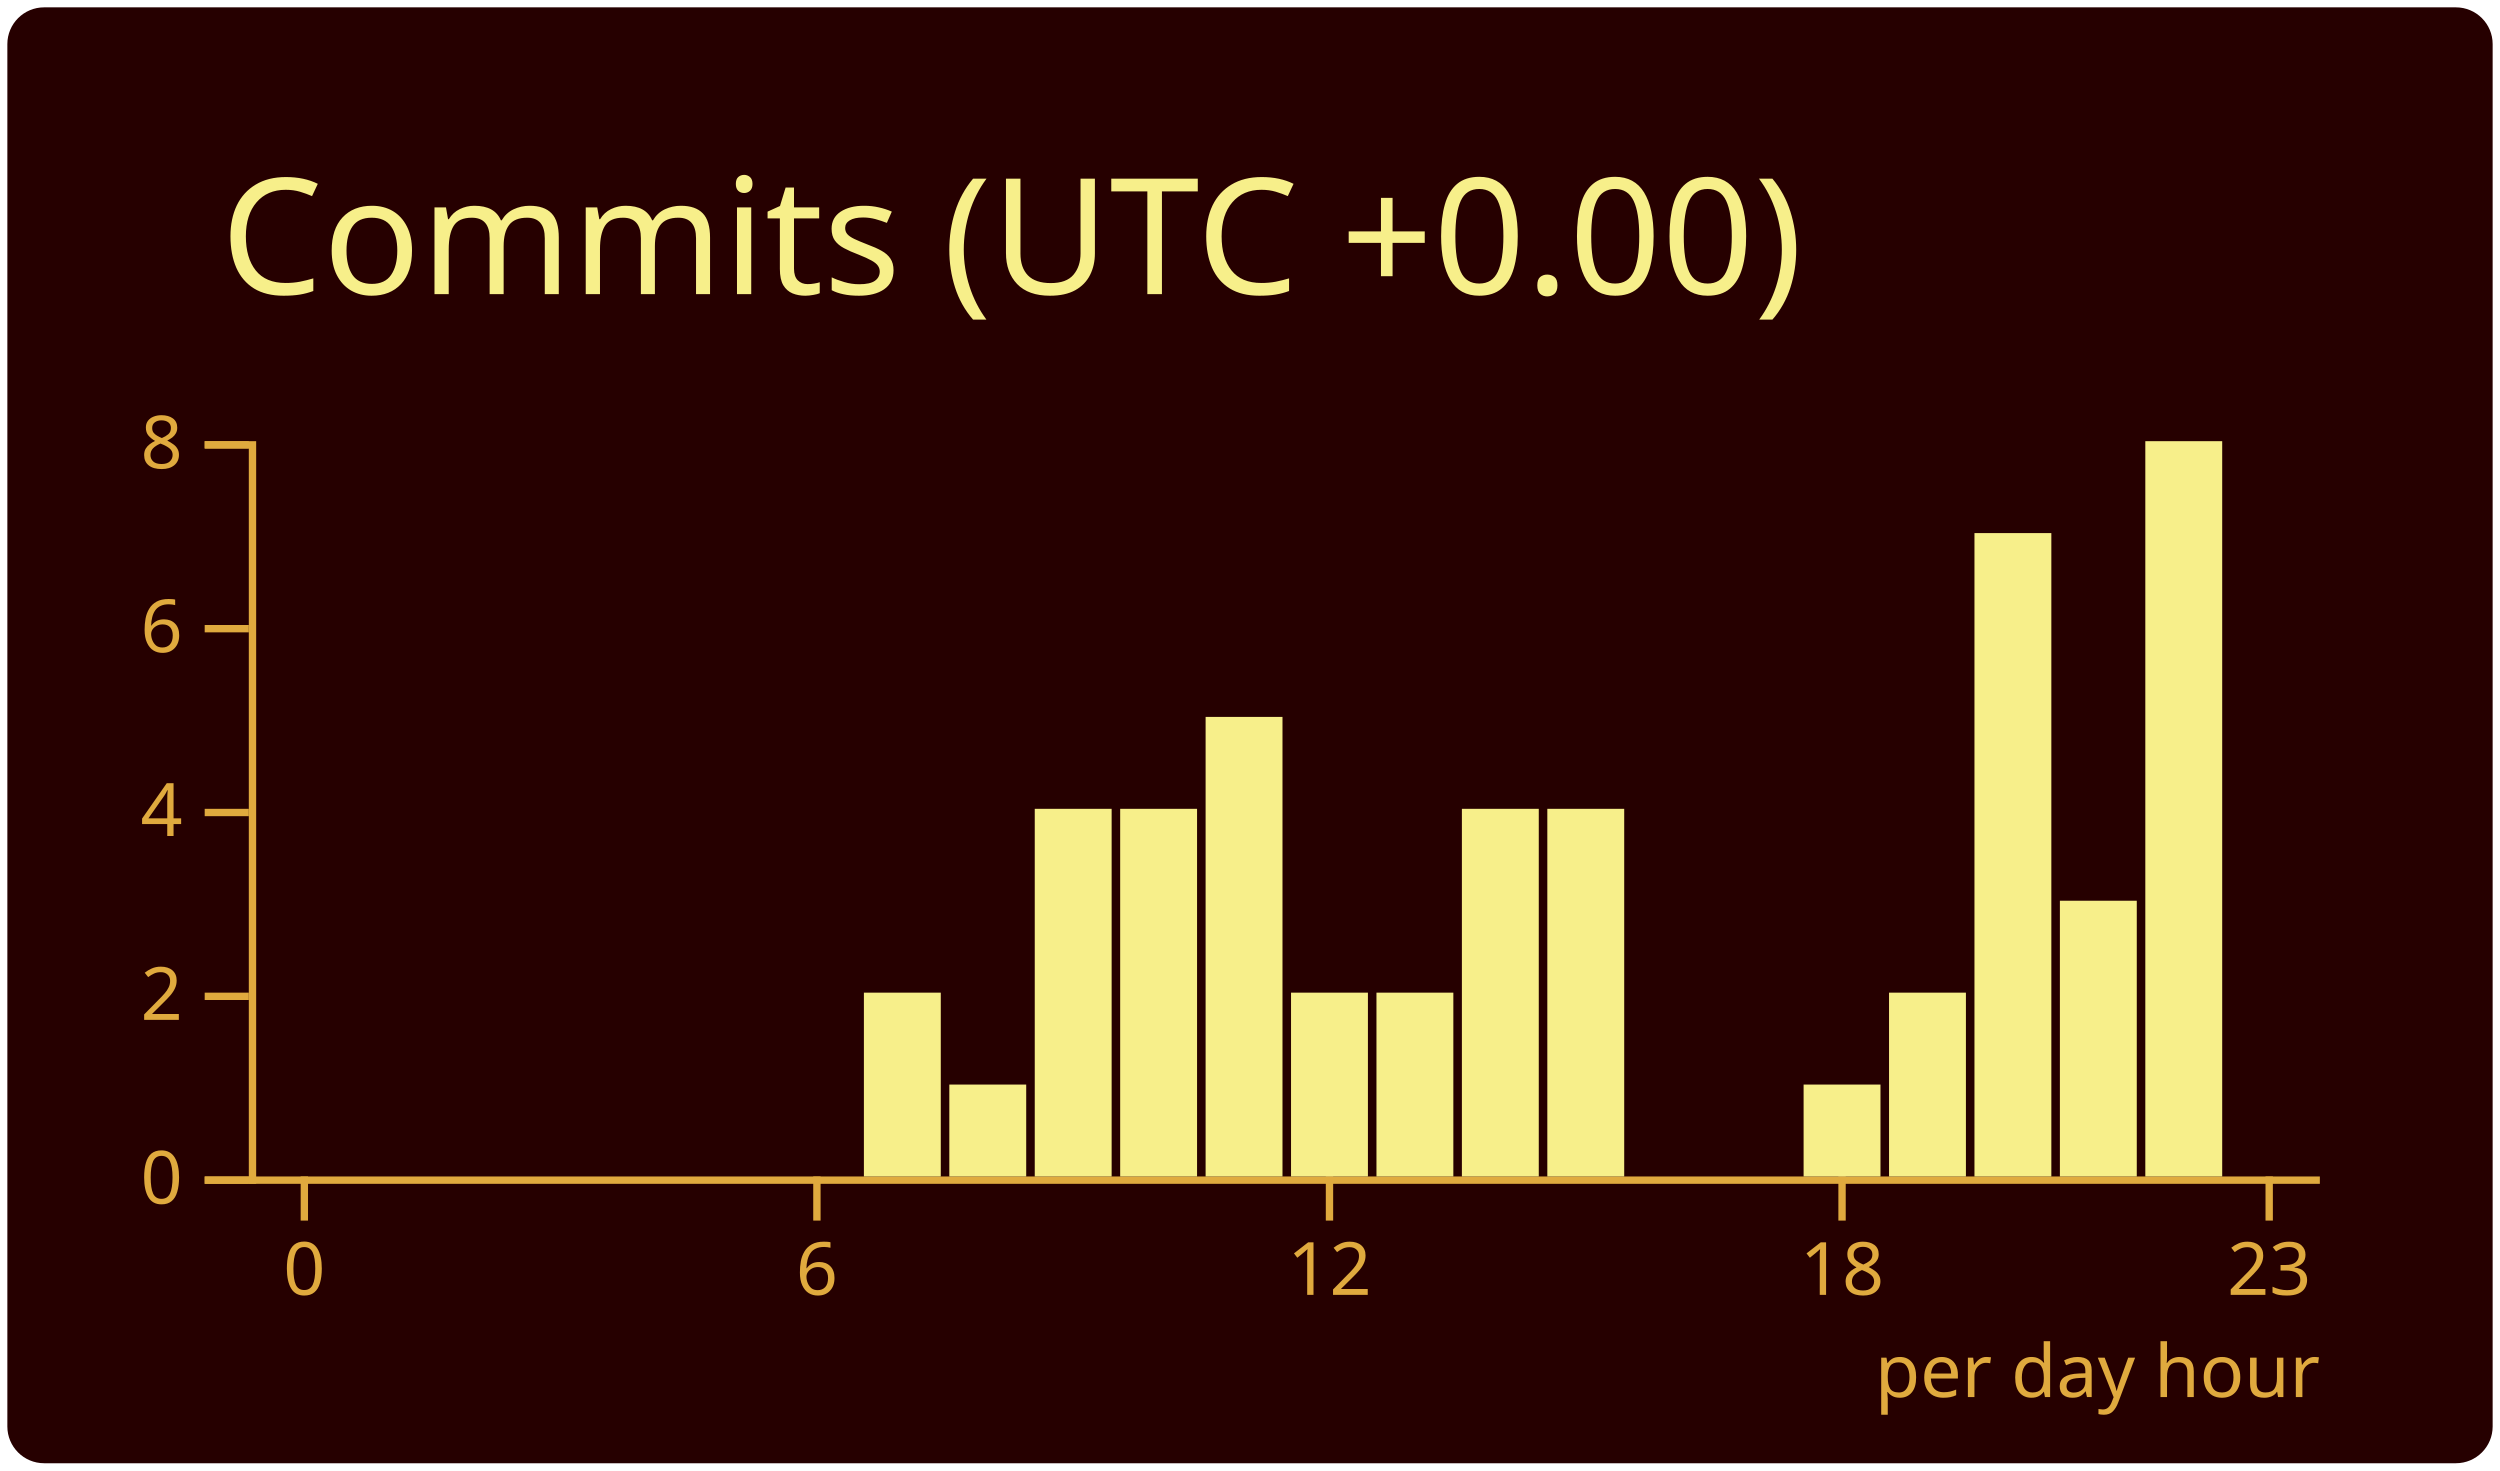
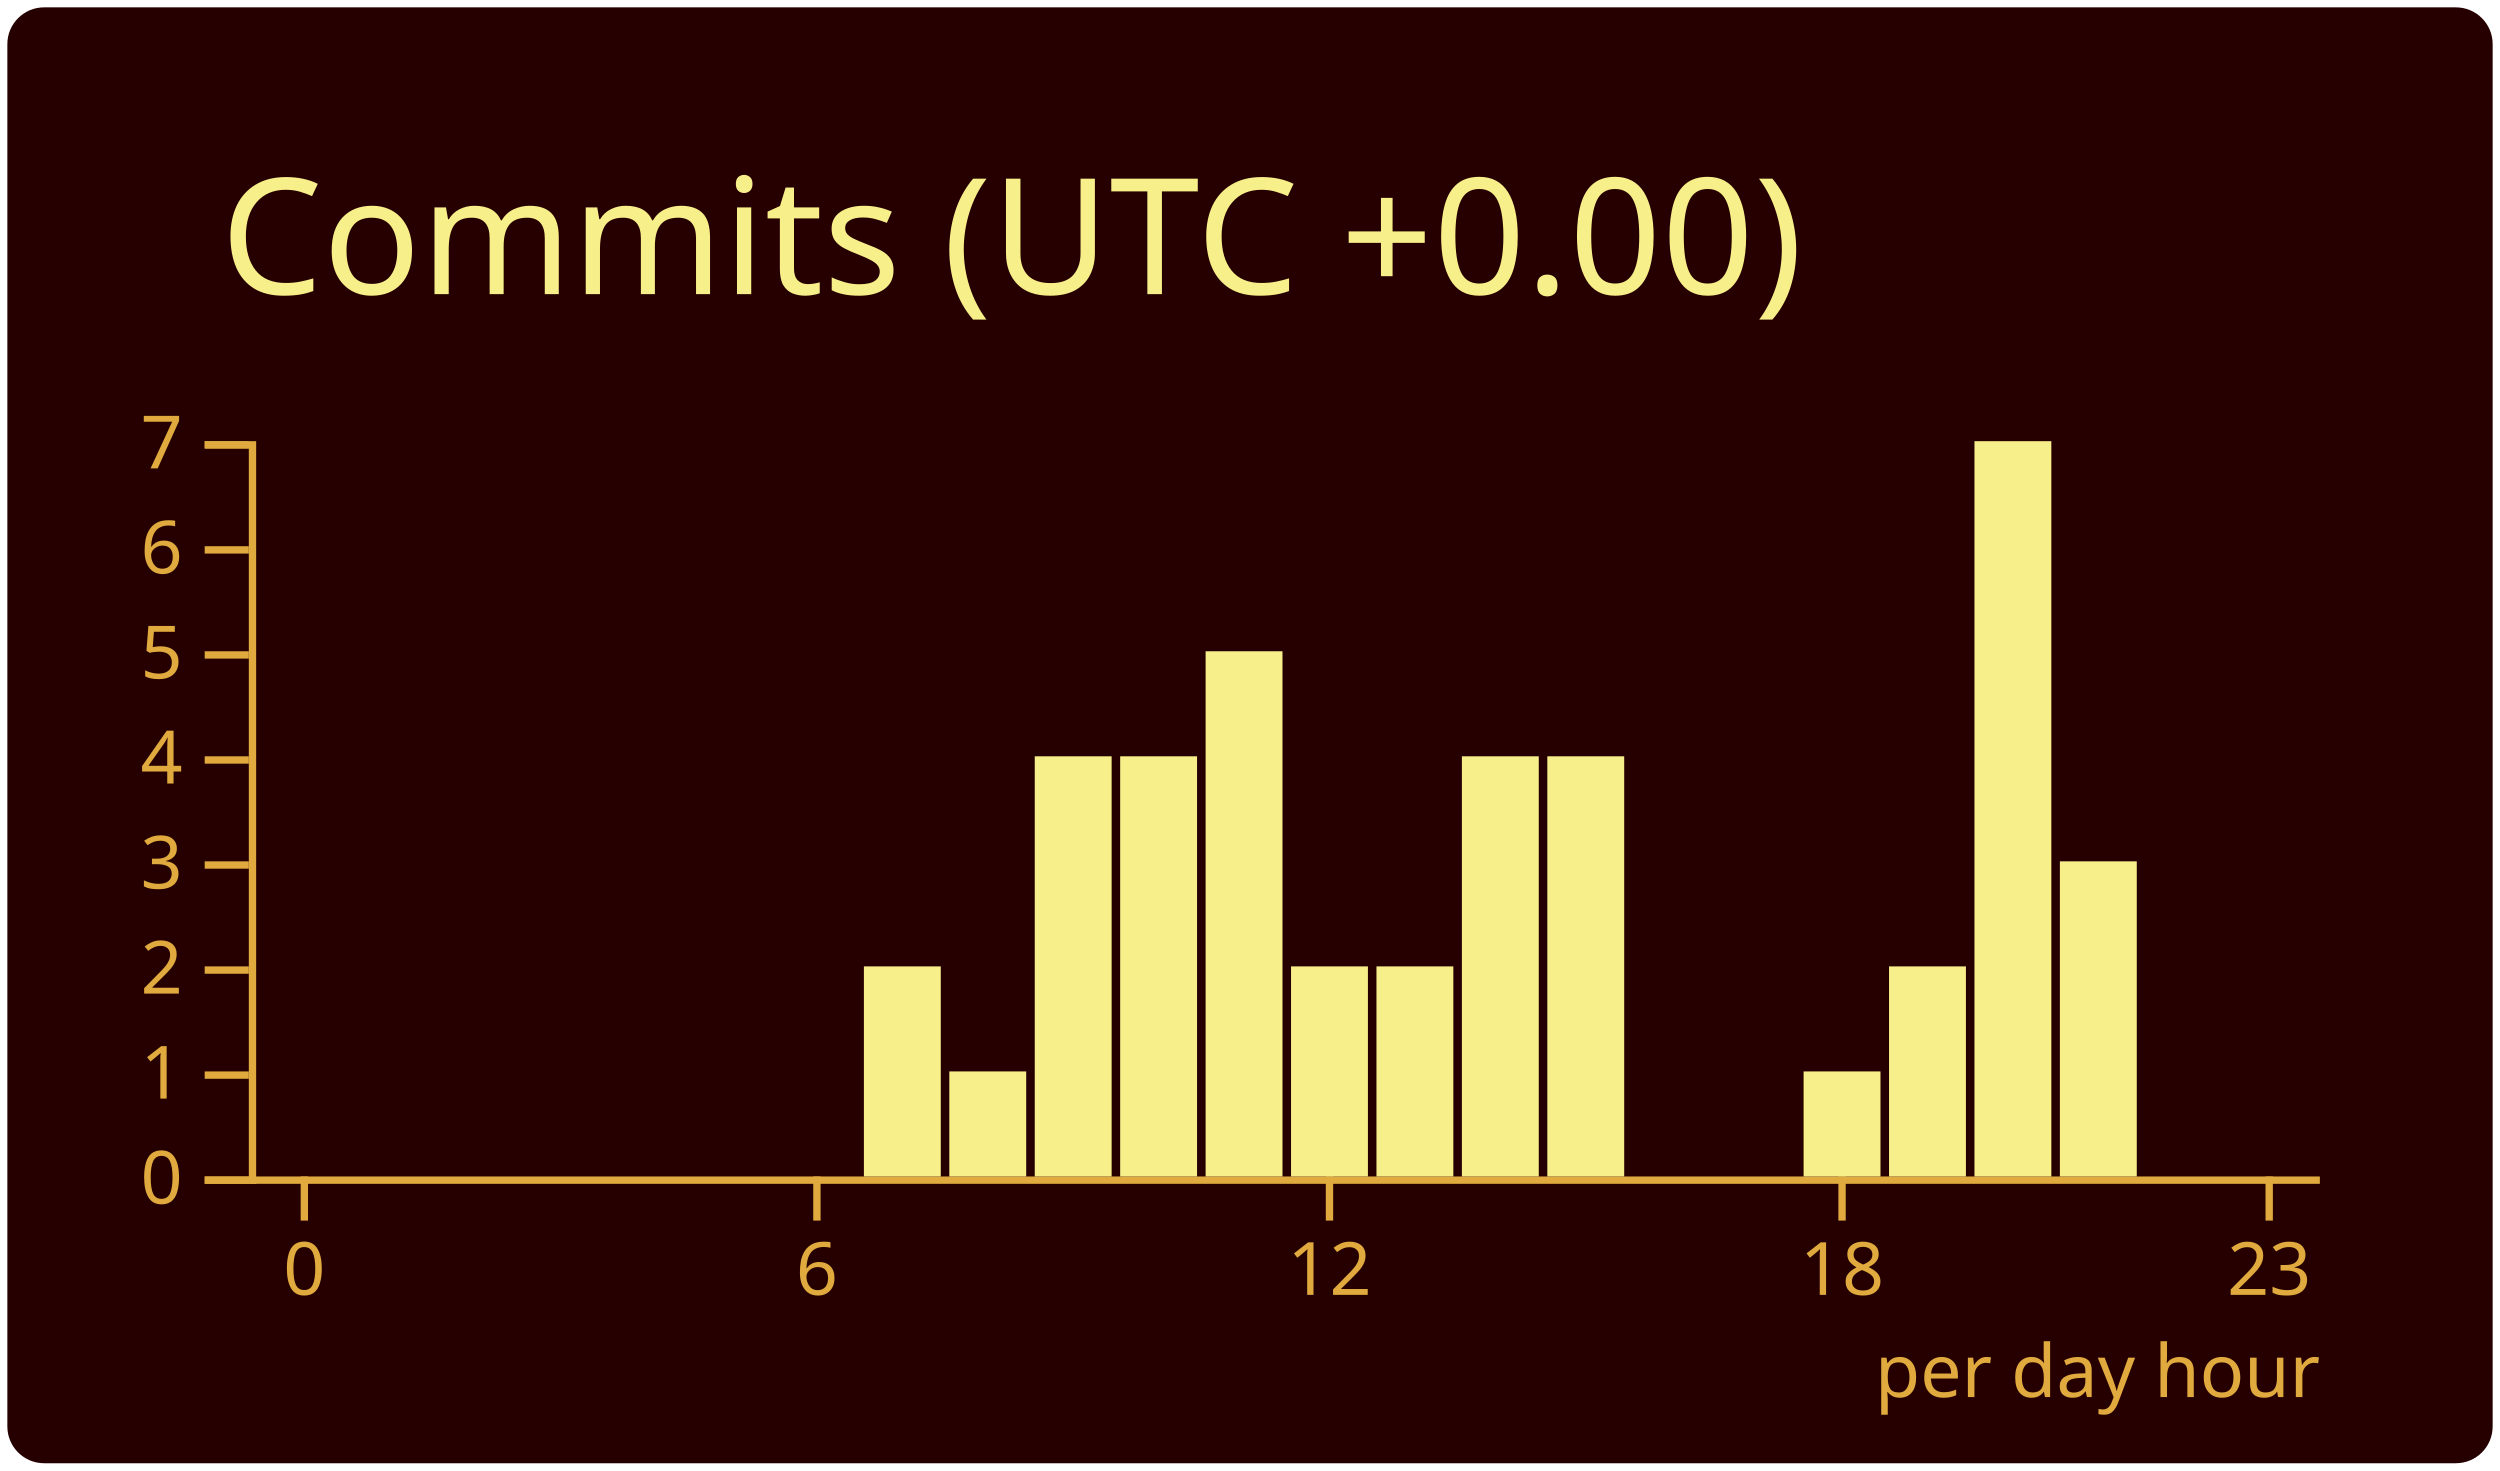
<svg xmlns="http://www.w3.org/2000/svg" width="340" height="200" viewBox="0 0 340 200">
  <style>* {
          font-family: 'Segoe UI', Ubuntu, "Helvetica Neue", Sans-Serif
        }</style>
  <rect x="1" y="1" rx="5" ry="5" height="99%" width="99.412%" stroke="#000000" stroke-width="1" fill="#260000" stroke-opacity="0" />
  <text x="30" y="40" style="font-size: 22px; fill: #f7ef8a;">Commits (UTC +0.00)</text>
  <g transform="translate(0,40)">
    <g color="#f7ef8a" transform="translate(35,20)">
      <g color="#e0aa3e" transform="translate(0,100)" fill="none" font-size="10" font-family="sans-serif" text-anchor="middle">
        <path class="domain" stroke="currentColor" d="M-1.162,0.5H280.5" />
        <g class="tick" opacity="1" transform="translate(6.390041,0)">
          <line stroke="currentColor" y2="6" />
          <text fill="currentColor" y="9" dy="0.71em">0</text>
        </g>
        <g class="tick" opacity="1" transform="translate(76.09959,0)">
          <line stroke="currentColor" y2="6" />
          <text fill="currentColor" y="9" dy="0.71em">6</text>
        </g>
        <g class="tick" opacity="1" transform="translate(145.8091,0)">
          <line stroke="currentColor" y2="6" />
          <text fill="currentColor" y="9" dy="0.71em">12</text>
        </g>
        <g class="tick" opacity="1" transform="translate(215.5187,0)">
          <line stroke="currentColor" y2="6" />
          <text fill="currentColor" y="9" dy="0.71em">18</text>
        </g>
        <g class="tick" opacity="1" transform="translate(273.61,0)">
          <line stroke="currentColor" y2="6" />
          <text fill="currentColor" y="9" dy="0.71em">23</text>
        </g>
      </g>
      <g color="#e0aa3e" transform="translate(-1.161826,0)" fill="none" font-size="10" font-family="sans-serif" text-anchor="end">
        <path class="domain" stroke="currentColor" d="M-6,100.5H0.5V0.5H-6" />
        <g class="tick" opacity="1" transform="translate(0,100.5)">
          <line stroke="currentColor" x2="-6" />
          <text fill="currentColor" x="-9" dy="0.32em">0</text>
        </g>
-         <g class="tick" opacity="1" transform="translate(0,75.5)">
+         <g class="tick" opacity="1" transform="translate(0,86.21429)">
+           <line stroke="currentColor" x2="-6" />
+           <text fill="currentColor" x="-9" dy="0.32em">1</text>
+         </g>
+         <g class="tick" opacity="1" transform="translate(0,71.92857)">
          <line stroke="currentColor" x2="-6" />
          <text fill="currentColor" x="-9" dy="0.32em">2</text>
        </g>
-         <g class="tick" opacity="1" transform="translate(0,50.5)">
+         <g class="tick" opacity="1" transform="translate(0,57.64286)">
+           <line stroke="currentColor" x2="-6" />
+           <text fill="currentColor" x="-9" dy="0.32em">3</text>
+         </g>
+         <g class="tick" opacity="1" transform="translate(0,43.35714)">
          <line stroke="currentColor" x2="-6" />
          <text fill="currentColor" x="-9" dy="0.32em">4</text>
        </g>
-         <g class="tick" opacity="1" transform="translate(0,25.5)">
+         <g class="tick" opacity="1" transform="translate(0,29.07143)">
+           <line stroke="currentColor" x2="-6" />
+           <text fill="currentColor" x="-9" dy="0.32em">5</text>
+         </g>
+         <g class="tick" opacity="1" transform="translate(0,14.78571)">
          <line stroke="currentColor" x2="-6" />
          <text fill="currentColor" x="-9" dy="0.32em">6</text>
        </g>
        <g class="tick" opacity="1" transform="translate(0,0.5)">
          <line stroke="currentColor" x2="-6" />
-           <text fill="currentColor" x="-9" dy="0.32em">8</text>
+           <text fill="currentColor" x="-9" dy="0.32em">7</text>
        </g>
      </g>
      <rect class="bar" fill="#f7ef8a" x="1.162" y="100" width="10.456" height="0" />
      <rect class="bar" fill="#f7ef8a" x="12.78" y="100" width="10.456" height="0" />
      <rect class="bar" fill="#f7ef8a" x="24.398" y="100" width="10.456" height="0" />
      <rect class="bar" fill="#f7ef8a" x="36.017" y="100" width="10.456" height="0" />
      <rect class="bar" fill="#f7ef8a" x="47.635" y="100" width="10.456" height="0" />
      <rect class="bar" fill="#f7ef8a" x="59.253" y="100" width="10.456" height="0" />
      <rect class="bar" fill="#f7ef8a" x="70.871" y="100" width="10.456" height="0" />
-       <rect class="bar" fill="#f7ef8a" x="82.49" y="75" width="10.456" height="25" />
-       <rect class="bar" fill="#f7ef8a" x="94.108" y="87.5" width="10.456" height="12.5" />
-       <rect class="bar" fill="#f7ef8a" x="105.726" y="50" width="10.456" height="50" />
-       <rect class="bar" fill="#f7ef8a" x="117.344" y="50" width="10.456" height="50" />
-       <rect class="bar" fill="#f7ef8a" x="128.963" y="37.5" width="10.456" height="62.5" />
-       <rect class="bar" fill="#f7ef8a" x="140.581" y="75" width="10.456" height="25" />
-       <rect class="bar" fill="#f7ef8a" x="152.199" y="75" width="10.456" height="25" />
-       <rect class="bar" fill="#f7ef8a" x="163.817" y="50" width="10.456" height="50" />
-       <rect class="bar" fill="#f7ef8a" x="175.436" y="50" width="10.456" height="50" />
+       <rect class="bar" fill="#f7ef8a" x="82.49" y="71.429" width="10.456" height="28.571" />
+       <rect class="bar" fill="#f7ef8a" x="94.108" y="85.714" width="10.456" height="14.286" />
+       <rect class="bar" fill="#f7ef8a" x="105.726" y="42.857" width="10.456" height="57.143" />
+       <rect class="bar" fill="#f7ef8a" x="117.344" y="42.857" width="10.456" height="57.143" />
+       <rect class="bar" fill="#f7ef8a" x="128.963" y="28.571" width="10.456" height="71.429" />
+       <rect class="bar" fill="#f7ef8a" x="140.581" y="71.429" width="10.456" height="28.571" />
+       <rect class="bar" fill="#f7ef8a" x="152.199" y="71.429" width="10.456" height="28.571" />
+       <rect class="bar" fill="#f7ef8a" x="163.817" y="42.857" width="10.456" height="57.143" />
+       <rect class="bar" fill="#f7ef8a" x="175.436" y="42.857" width="10.456" height="57.143" />
      <rect class="bar" fill="#f7ef8a" x="187.054" y="100" width="10.456" height="0" />
      <rect class="bar" fill="#f7ef8a" x="198.672" y="100" width="10.456" height="0" />
-       <rect class="bar" fill="#f7ef8a" x="210.29" y="87.5" width="10.456" height="12.5" />
-       <rect class="bar" fill="#f7ef8a" x="221.909" y="75" width="10.456" height="25" />
-       <rect class="bar" fill="#f7ef8a" x="233.527" y="12.5" width="10.456" height="87.5" />
-       <rect class="bar" fill="#f7ef8a" x="245.145" y="62.5" width="10.456" height="37.5" />
-       <rect class="bar" fill="#f7ef8a" x="256.763" y="0" width="10.456" height="100" />
+       <rect class="bar" fill="#f7ef8a" x="210.29" y="85.714" width="10.456" height="14.286" />
+       <rect class="bar" fill="#f7ef8a" x="221.909" y="71.429" width="10.456" height="28.571" />
+       <rect class="bar" fill="#f7ef8a" x="233.527" y="0" width="10.456" height="100" />
+       <rect class="bar" fill="#f7ef8a" x="245.145" y="57.143" width="10.456" height="42.857" />
+       <rect class="bar" fill="#f7ef8a" x="256.763" y="100" width="10.456" height="0" />
      <rect class="bar" fill="#f7ef8a" x="268.382" y="100" width="10.456" height="0" />
      <g>
        <text y="130" x="220" style="fill: #e0aa3e; font-size: 10px;">per day hour</text>
      </g>
    </g>
  </g>
</svg>
